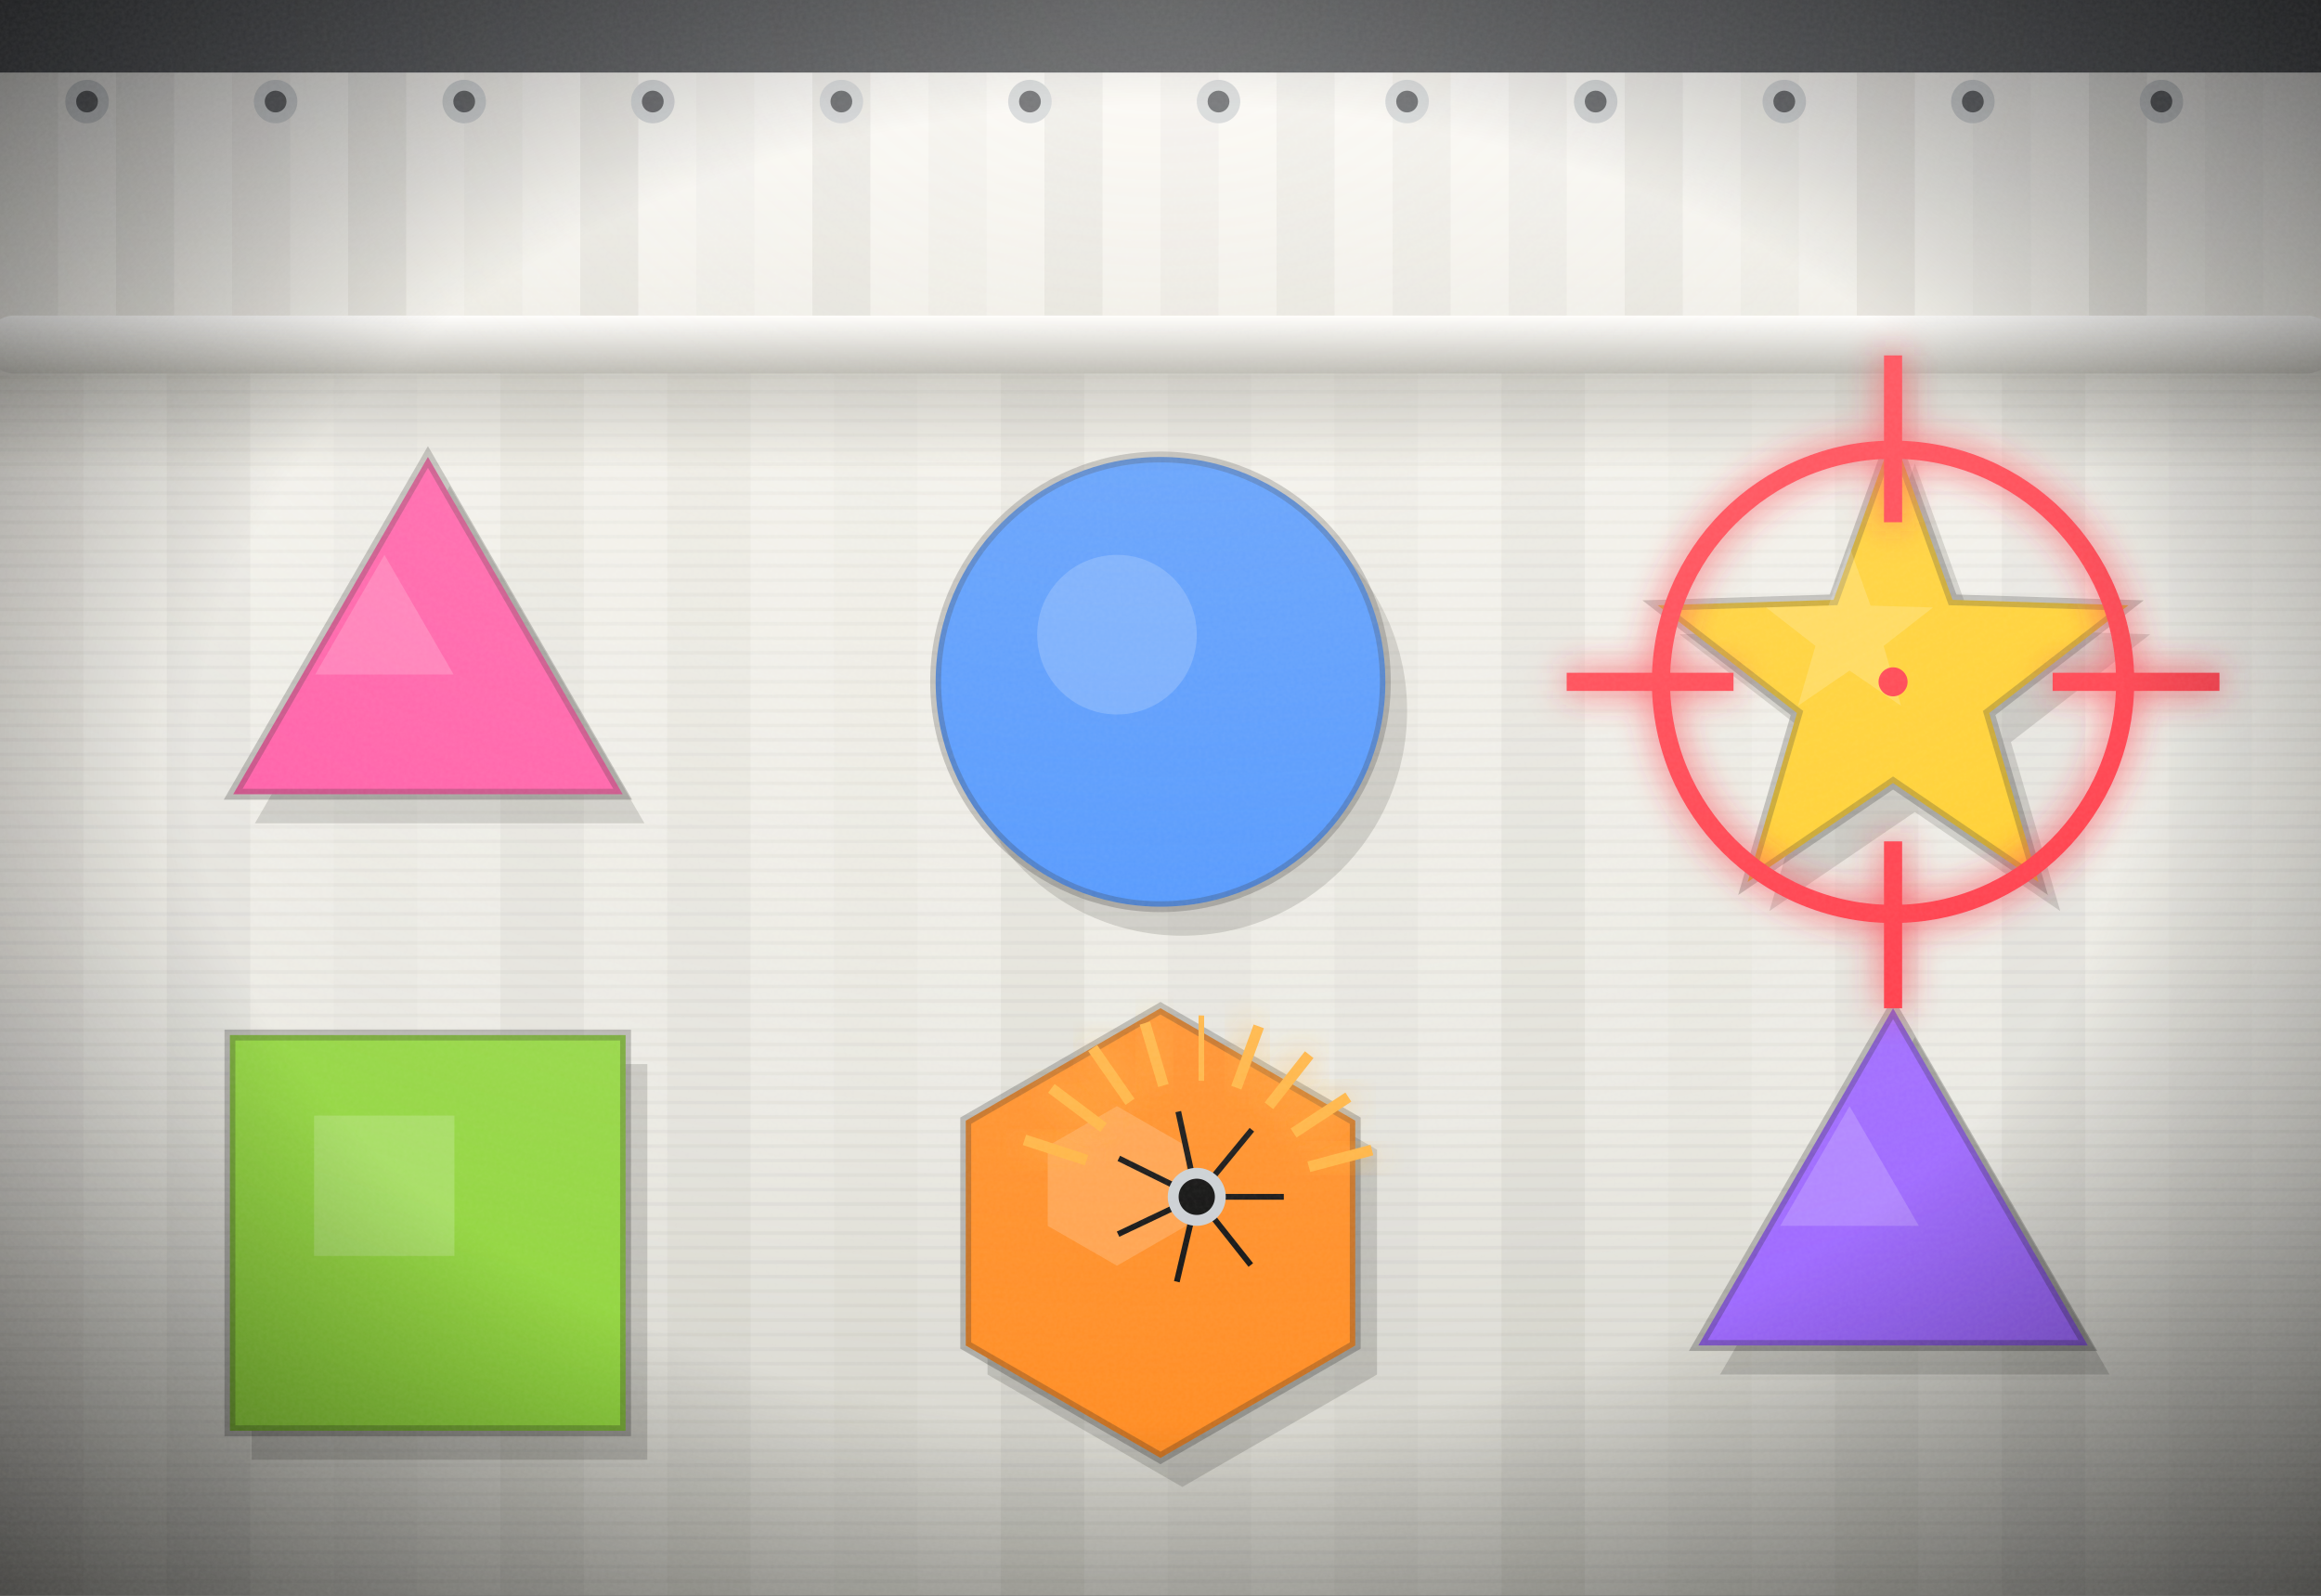
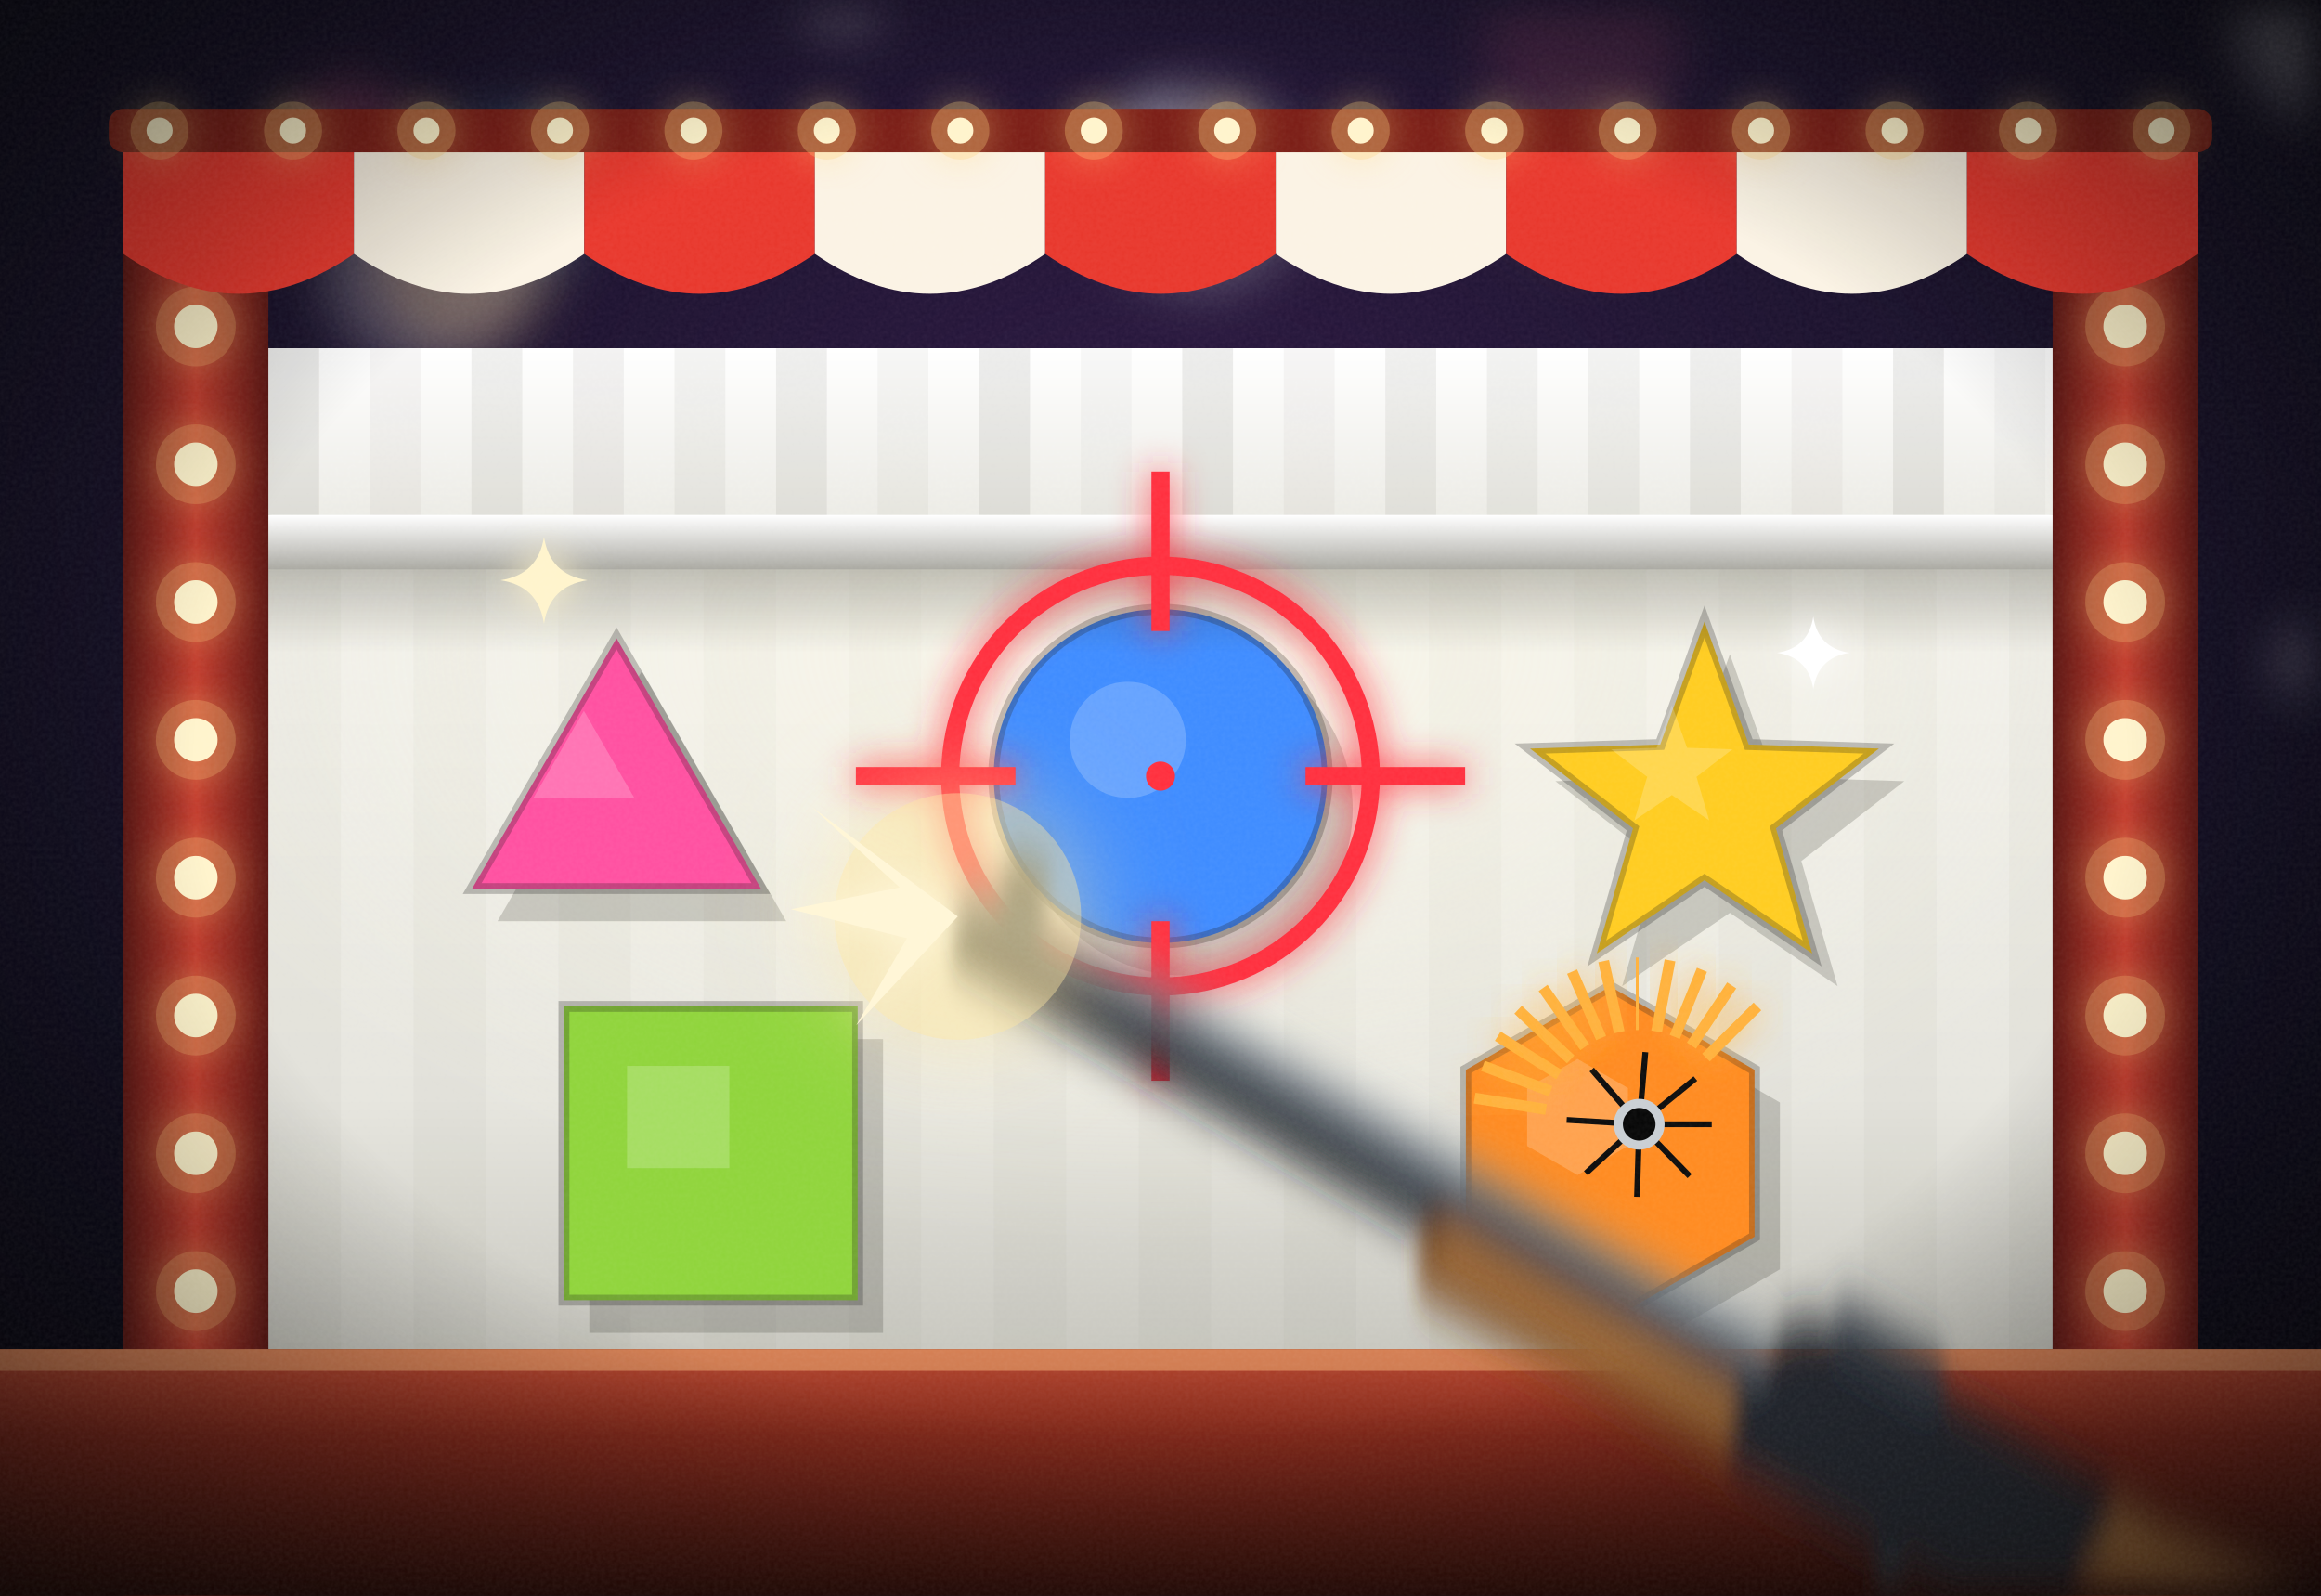
<svg xmlns="http://www.w3.org/2000/svg" viewBox="0 0 640 440" preserveAspectRatio="xMidYMid slice">
  <defs>
    <filter id="glow" x="-50%" y="-50%" width="200%" height="200%">
      <feGaussianBlur stdDeviation="5" result="b" />
      <feMerge>
        <feMergeNode in="b" />
        <feMergeNode in="SourceGraphic" />
      </feMerge>
    </filter>
    <filter id="bigglow" x="-50%" y="-50%" width="200%" height="200%">
      <feGaussianBlur stdDeviation="14" result="b" />
      <feMerge>
        <feMergeNode in="b" />
        <feMergeNode in="SourceGraphic" />
      </feMerge>
    </filter>
    <filter id="soft" x="-50%" y="-50%" width="200%" height="200%">
      <feGaussianBlur stdDeviation="10" />
    </filter>
    <filter id="dof" x="-20%" y="-20%" width="140%" height="140%">
      <feGaussianBlur stdDeviation="4" />
    </filter>
    <filter id="dof2" x="-20%" y="-20%" width="140%" height="140%">
      <feGaussianBlur stdDeviation="9" />
    </filter>
    <filter id="bokeh" x="-50%" y="-50%" width="200%" height="200%">
      <feGaussianBlur stdDeviation="7" />
    </filter>
    <filter id="shadow" x="-30%" y="-30%" width="160%" height="160%">
      <feDropShadow dx="0" dy="10" stdDeviation="10" flood-color="#000" flood-opacity=".6" />
    </filter>
    <filter id="grain" x="0" y="0" width="100%" height="100%">
      <feTurbulence type="fractalNoise" baseFrequency=".9" numOctaves="2" seed="7" />
      <feColorMatrix values="0 0 0 0 1  0 0 0 0 1  0 0 0 0 1  0 0 0 .055 0" />
    </filter>
    <linearGradient id="chrome" x1="0" y1="0" x2="0" y2="1">
      <stop offset="0" stop-color="#f6fbff" />
      <stop offset=".45" stop-color="#9fb0c4" />
      <stop offset=".55" stop-color="#5d6c80" />
      <stop offset="1" stop-color="#cfdbe8" />
    </linearGradient>
    <linearGradient id="gold" x1="0" y1="0" x2="0" y2="1">
      <stop offset="0" stop-color="#fff3b0" />
      <stop offset=".5" stop-color="#ffb81f" />
      <stop offset="1" stop-color="#b86a00" />
    </linearGradient>
    <radialGradient id="vig" cx="50%" cy="48%" r="75%">
      <stop offset=".55" stop-color="#000" stop-opacity="0" />
      <stop offset="1" stop-color="#000" stop-opacity=".72" />
    </radialGradient>
-     <linearGradient id="wtarp" x1="0" y1="0" x2="0" y2="1">
-       <stop offset="0" stop-color="#f6f5f0" />
-       <stop offset=".7" stop-color="#e9e8e2" />
-       <stop offset="1" stop-color="#cfcec6" />
-     </linearGradient>
-     <linearGradient id="wfront" x1="0" y1="0" x2="0" y2="1">
+     <radialGradient id="gnight" cx="50%" cy="30%" r="90%">
+       <stop offset="0" stop-color="#2a1640" />
+       <stop offset=".6" stop-color="#0d0a1c" />
+       <stop offset="1" stop-color="#040309" />
+     </radialGradient>
+     <linearGradient id="gtarp" x1="0" y1="0" x2="0" y2="1">
+       <stop offset="0" stop-color="#f7f6f1" />
+       <stop offset=".75" stop-color="#e6e5de" />
+       <stop offset="1" stop-color="#c8c7bf" />
+     </linearGradient>
+     <radialGradient id="gspot" cx="50%" cy="30%" r="60%">
+       <stop offset="0" stop-color="#fffbe8" stop-opacity=".55" />
+       <stop offset="1" stop-color="#fffbe8" stop-opacity="0" />
+     </radialGradient>
+     <linearGradient id="gfront" x1="0" y1="0" x2="0" y2="1">
      <stop offset="0" stop-color="#ffffff" />
-       <stop offset="1" stop-color="#ecebe5" />
-     </linearGradient>
-     <linearGradient id="rod" x1="0" y1="0" x2="0" y2="1">
+       <stop offset="1" stop-color="#e9e8e1" />
+     </linearGradient>
+     <linearGradient id="grod" x1="0" y1="0" x2="0" y2="1">
      <stop offset="0" stop-color="#ffffff" />
      <stop offset="1" stop-color="#a9a8a1" />
    </linearGradient>
-     <linearGradient id="castsh" x1="0" y1="0" x2="0" y2="1">
-       <stop offset="0" stop-color="#28281f" stop-opacity=".32" />
+     <linearGradient id="gcast" x1="0" y1="0" x2="0" y2="1">
+       <stop offset="0" stop-color="#28281f" stop-opacity=".35" />
      <stop offset="1" stop-color="#28281f" stop-opacity="0" />
    </linearGradient>
-     <radialGradient id="lampg" cx="50%" cy="0%" r="95%">
-       <stop offset="0" stop-color="#fffaf0" stop-opacity=".35" />
-       <stop offset="1" stop-color="#fffaf0" stop-opacity="0" />
-     </radialGradient>
+     <linearGradient id="gwood" x1="0" y1="0" x2="0" y2="1">
+       <stop offset="0" stop-color="#b8462e" />
+       <stop offset=".35" stop-color="#7c2416" />
+       <stop offset="1" stop-color="#2a0a05" />
+     </linearGradient>
+     <linearGradient id="gpost" x1="0" y1="0" x2="1" y2="0">
+       <stop offset="0" stop-color="#5a1410" />
+       <stop offset=".5" stop-color="#c2382a" />
+       <stop offset="1" stop-color="#5a1410" />
+     </linearGradient>
+     <linearGradient id="gbarrel" x1="0" y1="0" x2="0" y2="1">
+       <stop offset="0" stop-color="#9aa6b2" />
+       <stop offset=".5" stop-color="#2b3138" />
+       <stop offset="1" stop-color="#0d1014" />
+     </linearGradient>
+     <linearGradient id="gstock" x1="0" y1="0" x2="0" y2="1">
+       <stop offset="0" stop-color="#c98a4a" />
+       <stop offset="1" stop-color="#5a3010" />
+     </linearGradient>
  </defs>
  <rect width="640" height="440" fill="#05070f" />
-   <rect width="640" height="440" fill="url(#wtarp)" />
-   <rect x="0" y="0" width="23" height="440" fill="#77766c" opacity="0.055" />
-   <rect x="46" y="0" width="23" height="440" fill="#77766c" opacity="0.074" />
-   <rect x="92" y="0" width="23" height="440" fill="#77766c" opacity="0.030" />
-   <rect x="138" y="0" width="23" height="440" fill="#77766c" opacity="0.069" />
-   <rect x="184" y="0" width="23" height="440" fill="#77766c" opacity="0.061" />
-   <rect x="230" y="0" width="23" height="440" fill="#77766c" opacity="0.033" />
-   <rect x="276" y="0" width="23" height="440" fill="#77766c" opacity="0.079" />
-   <rect x="322" y="0" width="23" height="440" fill="#77766c" opacity="0.045" />
-   <rect x="368" y="0" width="23" height="440" fill="#77766c" opacity="0.044" />
-   <rect x="414" y="0" width="23" height="440" fill="#77766c" opacity="0.079" />
-   <rect x="460" y="0" width="23" height="440" fill="#77766c" opacity="0.034" />
-   <rect x="506" y="0" width="23" height="440" fill="#77766c" opacity="0.059" />
-   <rect x="552" y="0" width="23" height="440" fill="#77766c" opacity="0.071" />
-   <rect x="598" y="0" width="23" height="440" fill="#77766c" opacity="0.030" />
-   <line x1="0" y1="0" x2="640" y2="0" stroke="#5a5850" stroke-opacity=".05" />
-   <line x1="0" y1="4" x2="640" y2="4" stroke="#5a5850" stroke-opacity=".05" />
-   <line x1="0" y1="8" x2="640" y2="8" stroke="#5a5850" stroke-opacity=".05" />
-   <line x1="0" y1="12" x2="640" y2="12" stroke="#5a5850" stroke-opacity=".05" />
-   <line x1="0" y1="16" x2="640" y2="16" stroke="#5a5850" stroke-opacity=".05" />
-   <line x1="0" y1="20" x2="640" y2="20" stroke="#5a5850" stroke-opacity=".05" />
-   <line x1="0" y1="24" x2="640" y2="24" stroke="#5a5850" stroke-opacity=".05" />
-   <line x1="0" y1="28" x2="640" y2="28" stroke="#5a5850" stroke-opacity=".05" />
-   <line x1="0" y1="32" x2="640" y2="32" stroke="#5a5850" stroke-opacity=".05" />
-   <line x1="0" y1="36" x2="640" y2="36" stroke="#5a5850" stroke-opacity=".05" />
-   <line x1="0" y1="40" x2="640" y2="40" stroke="#5a5850" stroke-opacity=".05" />
-   <line x1="0" y1="44" x2="640" y2="44" stroke="#5a5850" stroke-opacity=".05" />
-   <line x1="0" y1="48" x2="640" y2="48" stroke="#5a5850" stroke-opacity=".05" />
-   <line x1="0" y1="52" x2="640" y2="52" stroke="#5a5850" stroke-opacity=".05" />
-   <line x1="0" y1="56" x2="640" y2="56" stroke="#5a5850" stroke-opacity=".05" />
-   <line x1="0" y1="60" x2="640" y2="60" stroke="#5a5850" stroke-opacity=".05" />
-   <line x1="0" y1="64" x2="640" y2="64" stroke="#5a5850" stroke-opacity=".05" />
-   <line x1="0" y1="68" x2="640" y2="68" stroke="#5a5850" stroke-opacity=".05" />
-   <line x1="0" y1="72" x2="640" y2="72" stroke="#5a5850" stroke-opacity=".05" />
-   <line x1="0" y1="76" x2="640" y2="76" stroke="#5a5850" stroke-opacity=".05" />
-   <line x1="0" y1="80" x2="640" y2="80" stroke="#5a5850" stroke-opacity=".05" />
-   <line x1="0" y1="84" x2="640" y2="84" stroke="#5a5850" stroke-opacity=".05" />
-   <line x1="0" y1="88" x2="640" y2="88" stroke="#5a5850" stroke-opacity=".05" />
-   <line x1="0" y1="92" x2="640" y2="92" stroke="#5a5850" stroke-opacity=".05" />
-   <line x1="0" y1="96" x2="640" y2="96" stroke="#5a5850" stroke-opacity=".05" />
-   <line x1="0" y1="100" x2="640" y2="100" stroke="#5a5850" stroke-opacity=".05" />
-   <line x1="0" y1="104" x2="640" y2="104" stroke="#5a5850" stroke-opacity=".05" />
-   <line x1="0" y1="108" x2="640" y2="108" stroke="#5a5850" stroke-opacity=".05" />
-   <line x1="0" y1="112" x2="640" y2="112" stroke="#5a5850" stroke-opacity=".05" />
-   <line x1="0" y1="116" x2="640" y2="116" stroke="#5a5850" stroke-opacity=".05" />
-   <line x1="0" y1="120" x2="640" y2="120" stroke="#5a5850" stroke-opacity=".05" />
-   <line x1="0" y1="124" x2="640" y2="124" stroke="#5a5850" stroke-opacity=".05" />
-   <line x1="0" y1="128" x2="640" y2="128" stroke="#5a5850" stroke-opacity=".05" />
-   <line x1="0" y1="132" x2="640" y2="132" stroke="#5a5850" stroke-opacity=".05" />
-   <line x1="0" y1="136" x2="640" y2="136" stroke="#5a5850" stroke-opacity=".05" />
-   <line x1="0" y1="140" x2="640" y2="140" stroke="#5a5850" stroke-opacity=".05" />
-   <line x1="0" y1="144" x2="640" y2="144" stroke="#5a5850" stroke-opacity=".05" />
-   <line x1="0" y1="148" x2="640" y2="148" stroke="#5a5850" stroke-opacity=".05" />
-   <line x1="0" y1="152" x2="640" y2="152" stroke="#5a5850" stroke-opacity=".05" />
-   <line x1="0" y1="156" x2="640" y2="156" stroke="#5a5850" stroke-opacity=".05" />
-   <line x1="0" y1="160" x2="640" y2="160" stroke="#5a5850" stroke-opacity=".05" />
-   <line x1="0" y1="164" x2="640" y2="164" stroke="#5a5850" stroke-opacity=".05" />
-   <line x1="0" y1="168" x2="640" y2="168" stroke="#5a5850" stroke-opacity=".05" />
-   <line x1="0" y1="172" x2="640" y2="172" stroke="#5a5850" stroke-opacity=".05" />
-   <line x1="0" y1="176" x2="640" y2="176" stroke="#5a5850" stroke-opacity=".05" />
-   <line x1="0" y1="180" x2="640" y2="180" stroke="#5a5850" stroke-opacity=".05" />
-   <line x1="0" y1="184" x2="640" y2="184" stroke="#5a5850" stroke-opacity=".05" />
-   <line x1="0" y1="188" x2="640" y2="188" stroke="#5a5850" stroke-opacity=".05" />
-   <line x1="0" y1="192" x2="640" y2="192" stroke="#5a5850" stroke-opacity=".05" />
-   <line x1="0" y1="196" x2="640" y2="196" stroke="#5a5850" stroke-opacity=".05" />
-   <line x1="0" y1="200" x2="640" y2="200" stroke="#5a5850" stroke-opacity=".05" />
-   <line x1="0" y1="204" x2="640" y2="204" stroke="#5a5850" stroke-opacity=".05" />
-   <line x1="0" y1="208" x2="640" y2="208" stroke="#5a5850" stroke-opacity=".05" />
-   <line x1="0" y1="212" x2="640" y2="212" stroke="#5a5850" stroke-opacity=".05" />
-   <line x1="0" y1="216" x2="640" y2="216" stroke="#5a5850" stroke-opacity=".05" />
-   <line x1="0" y1="220" x2="640" y2="220" stroke="#5a5850" stroke-opacity=".05" />
-   <line x1="0" y1="224" x2="640" y2="224" stroke="#5a5850" stroke-opacity=".05" />
-   <line x1="0" y1="228" x2="640" y2="228" stroke="#5a5850" stroke-opacity=".05" />
-   <line x1="0" y1="232" x2="640" y2="232" stroke="#5a5850" stroke-opacity=".05" />
-   <line x1="0" y1="236" x2="640" y2="236" stroke="#5a5850" stroke-opacity=".05" />
-   <line x1="0" y1="240" x2="640" y2="240" stroke="#5a5850" stroke-opacity=".05" />
-   <line x1="0" y1="244" x2="640" y2="244" stroke="#5a5850" stroke-opacity=".05" />
-   <line x1="0" y1="248" x2="640" y2="248" stroke="#5a5850" stroke-opacity=".05" />
-   <line x1="0" y1="252" x2="640" y2="252" stroke="#5a5850" stroke-opacity=".05" />
-   <line x1="0" y1="256" x2="640" y2="256" stroke="#5a5850" stroke-opacity=".05" />
-   <line x1="0" y1="260" x2="640" y2="260" stroke="#5a5850" stroke-opacity=".05" />
-   <line x1="0" y1="264" x2="640" y2="264" stroke="#5a5850" stroke-opacity=".05" />
-   <line x1="0" y1="268" x2="640" y2="268" stroke="#5a5850" stroke-opacity=".05" />
-   <line x1="0" y1="272" x2="640" y2="272" stroke="#5a5850" stroke-opacity=".05" />
-   <line x1="0" y1="276" x2="640" y2="276" stroke="#5a5850" stroke-opacity=".05" />
-   <line x1="0" y1="280" x2="640" y2="280" stroke="#5a5850" stroke-opacity=".05" />
-   <line x1="0" y1="284" x2="640" y2="284" stroke="#5a5850" stroke-opacity=".05" />
-   <line x1="0" y1="288" x2="640" y2="288" stroke="#5a5850" stroke-opacity=".05" />
-   <line x1="0" y1="292" x2="640" y2="292" stroke="#5a5850" stroke-opacity=".05" />
-   <line x1="0" y1="296" x2="640" y2="296" stroke="#5a5850" stroke-opacity=".05" />
-   <line x1="0" y1="300" x2="640" y2="300" stroke="#5a5850" stroke-opacity=".05" />
-   <line x1="0" y1="304" x2="640" y2="304" stroke="#5a5850" stroke-opacity=".05" />
-   <line x1="0" y1="308" x2="640" y2="308" stroke="#5a5850" stroke-opacity=".05" />
-   <line x1="0" y1="312" x2="640" y2="312" stroke="#5a5850" stroke-opacity=".05" />
-   <line x1="0" y1="316" x2="640" y2="316" stroke="#5a5850" stroke-opacity=".05" />
-   <line x1="0" y1="320" x2="640" y2="320" stroke="#5a5850" stroke-opacity=".05" />
-   <line x1="0" y1="324" x2="640" y2="324" stroke="#5a5850" stroke-opacity=".05" />
-   <line x1="0" y1="328" x2="640" y2="328" stroke="#5a5850" stroke-opacity=".05" />
-   <line x1="0" y1="332" x2="640" y2="332" stroke="#5a5850" stroke-opacity=".05" />
-   <line x1="0" y1="336" x2="640" y2="336" stroke="#5a5850" stroke-opacity=".05" />
-   <line x1="0" y1="340" x2="640" y2="340" stroke="#5a5850" stroke-opacity=".05" />
-   <line x1="0" y1="344" x2="640" y2="344" stroke="#5a5850" stroke-opacity=".05" />
-   <line x1="0" y1="348" x2="640" y2="348" stroke="#5a5850" stroke-opacity=".05" />
-   <line x1="0" y1="352" x2="640" y2="352" stroke="#5a5850" stroke-opacity=".05" />
-   <line x1="0" y1="356" x2="640" y2="356" stroke="#5a5850" stroke-opacity=".05" />
-   <line x1="0" y1="360" x2="640" y2="360" stroke="#5a5850" stroke-opacity=".05" />
-   <line x1="0" y1="364" x2="640" y2="364" stroke="#5a5850" stroke-opacity=".05" />
-   <line x1="0" y1="368" x2="640" y2="368" stroke="#5a5850" stroke-opacity=".05" />
-   <line x1="0" y1="372" x2="640" y2="372" stroke="#5a5850" stroke-opacity=".05" />
-   <line x1="0" y1="376" x2="640" y2="376" stroke="#5a5850" stroke-opacity=".05" />
-   <line x1="0" y1="380" x2="640" y2="380" stroke="#5a5850" stroke-opacity=".05" />
-   <line x1="0" y1="384" x2="640" y2="384" stroke="#5a5850" stroke-opacity=".05" />
-   <line x1="0" y1="388" x2="640" y2="388" stroke="#5a5850" stroke-opacity=".05" />
-   <line x1="0" y1="392" x2="640" y2="392" stroke="#5a5850" stroke-opacity=".05" />
-   <line x1="0" y1="396" x2="640" y2="396" stroke="#5a5850" stroke-opacity=".05" />
-   <line x1="0" y1="400" x2="640" y2="400" stroke="#5a5850" stroke-opacity=".05" />
-   <line x1="0" y1="404" x2="640" y2="404" stroke="#5a5850" stroke-opacity=".05" />
-   <line x1="0" y1="408" x2="640" y2="408" stroke="#5a5850" stroke-opacity=".05" />
-   <line x1="0" y1="412" x2="640" y2="412" stroke="#5a5850" stroke-opacity=".05" />
-   <line x1="0" y1="416" x2="640" y2="416" stroke="#5a5850" stroke-opacity=".05" />
-   <line x1="0" y1="420" x2="640" y2="420" stroke="#5a5850" stroke-opacity=".05" />
-   <line x1="0" y1="424" x2="640" y2="424" stroke="#5a5850" stroke-opacity=".05" />
-   <line x1="0" y1="428" x2="640" y2="428" stroke="#5a5850" stroke-opacity=".05" />
-   <line x1="0" y1="432" x2="640" y2="432" stroke="#5a5850" stroke-opacity=".05" />
-   <line x1="0" y1="436" x2="640" y2="436" stroke="#5a5850" stroke-opacity=".05" />
-   <g fill="#28281f" opacity=".18">
-     <polygon points="124.0,134.0 177.7,227.0 70.3,227.0" />
+   <rect width="640" height="440" fill="url(#gnight)" />
+   <circle cx="645.3" cy="5.1" r="28.9" fill="#ffffff" opacity="0.29" filter="url(#bokeh)" />
+   <circle cx="232.3" cy="-4.3" r="13.6" fill="#ffffff" opacity="0.29" filter="url(#bokeh)" />
+   <circle cx="636.4" cy="182.2" r="10.0" fill="#ffffff" opacity="0.21" filter="url(#bokeh)" />
+   <circle cx="141.3" cy="53.1" r="22.5" fill="#7fe3ee" opacity="0.22" filter="url(#bokeh)" />
+   <circle cx="319.4" cy="36.5" r="10.9" fill="#ffffff" opacity="0.31" filter="url(#bokeh)" />
+   <circle cx="371.6" cy="288.7" r="32.9" fill="#ff6a8a" opacity="0.15" filter="url(#bokeh)" />
+   <circle cx="333.9" cy="223.8" r="14.7" fill="#ffcf7a" opacity="0.18" filter="url(#bokeh)" />
+   <circle cx="515.4" cy="174.7" r="24.6" fill="#ffffff" opacity="0.24" filter="url(#bokeh)" />
+   <circle cx="117.3" cy="74.0" r="28.7" fill="#ffffff" opacity="0.21" filter="url(#bokeh)" />
+   <circle cx="96.7" cy="36.7" r="14.7" fill="#ff6a8a" opacity="0.25" filter="url(#bokeh)" />
+   <circle cx="128.3" cy="72.0" r="24.8" fill="#ffcf7a" opacity="0.23" filter="url(#bokeh)" />
+   <circle cx="486.1" cy="339.0" r="13.9" fill="#ff6a8a" opacity="0.28" filter="url(#bokeh)" />
+   <circle cx="288.1" cy="417.9" r="31.1" fill="#ff6a8a" opacity="0.23" filter="url(#bokeh)" />
+   <circle cx="541.4" cy="289.6" r="34.0" fill="#ffffff" opacity="0.23" filter="url(#bokeh)" />
+   <circle cx="436.4" cy="15.0" r="27.3" fill="#ff6a8a" opacity="0.13" filter="url(#bokeh)" />
+   <circle cx="403.0" cy="-18.1" r="16.8" fill="#ffffff" opacity="0.13" filter="url(#bokeh)" />
+   <circle cx="331.4" cy="51.7" r="29.2" fill="#ffffff" opacity="0.22" filter="url(#bokeh)" />
+   <circle cx="436.4" cy="49.4" r="21.9" fill="#ffcf7a" opacity="0.16" filter="url(#bokeh)" />
+   <rect x="74" y="96" width="492" height="276" fill="url(#gtarp)" />
+   <rect x="74" y="96" width="20" height="276" fill="#77766c" opacity=".05" />
+   <rect x="114" y="96" width="20" height="276" fill="#77766c" opacity=".05" />
+   <rect x="154" y="96" width="20" height="276" fill="#77766c" opacity=".05" />
+   <rect x="194" y="96" width="20" height="276" fill="#77766c" opacity=".05" />
+   <rect x="234" y="96" width="20" height="276" fill="#77766c" opacity=".05" />
+   <rect x="274" y="96" width="20" height="276" fill="#77766c" opacity=".05" />
+   <rect x="314" y="96" width="20" height="276" fill="#77766c" opacity=".05" />
+   <rect x="354" y="96" width="20" height="276" fill="#77766c" opacity=".05" />
+   <rect x="394" y="96" width="20" height="276" fill="#77766c" opacity=".05" />
+   <rect x="434" y="96" width="20" height="276" fill="#77766c" opacity=".05" />
+   <rect x="474" y="96" width="20" height="276" fill="#77766c" opacity=".05" />
+   <rect x="514" y="96" width="20" height="276" fill="#77766c" opacity=".05" />
+   <rect x="554" y="96" width="20" height="276" fill="#77766c" opacity=".05" />
+   <rect x="74" y="96" width="492" height="276" fill="url(#gspot)" />
+   <g fill="#28281f" opacity=".2">
+     <polygon points="177.0,185.0 216.8,254.0 137.2,254.0" />
  </g>
  <g fill="#ff4fa0" stroke="#141414" stroke-opacity=".25" stroke-width="3">
-     <polygon points="118.0,126.0 171.7,219.0 64.3,219.0" />
-   </g>
-   <g fill="#ffffff" opacity=".18">
-     <polygon points="106.0,153.0 125.1,186.0 86.9,186.0" />
-   </g>
-   <g fill="#28281f" opacity=".18">
-     <circle cx="326.0" cy="196.0" r="62.0" />
+     <polygon points="170.0,176.0 209.8,245.0 130.2,245.0" />
+   </g>
+   <g fill="#ffffff" opacity=".2">
+     <polygon points="161.0,196.0 174.9,220.0 147.1,220.0" />
+   </g>
+   <g fill="#28281f" opacity=".2">
+     <circle cx="327.0" cy="223.0" r="46.0" />
  </g>
  <g fill="#3d8bff" stroke="#141414" stroke-opacity=".25" stroke-width="3">
-     <circle cx="320.0" cy="188.0" r="62.0" />
-   </g>
-   <g fill="#ffffff" opacity=".18">
-     <circle cx="308.0" cy="175.0" r="22.0" />
-   </g>
-   <g fill="#28281f" opacity=".18">
-     <polygon points="528.0,127.8 544.4,173.4 592.9,174.9 554.5,204.6 568.1,251.2 528.0,223.9 487.9,251.2 501.5,204.6 463.1,174.9 511.6,173.4" />
+     <circle cx="320.0" cy="214.0" r="46.0" />
+   </g>
+   <g fill="#ffffff" opacity=".2">
+     <circle cx="311.0" cy="204.0" r="16.0" />
+   </g>
+   <g fill="#28281f" opacity=".2">
+     <polygon points="477.0,180.4 489.2,214.3 525.1,215.4 496.7,237.4 506.7,271.9 477.0,251.7 447.3,271.9 457.3,237.4 428.9,215.4 464.8,214.3" />
  </g>
  <g fill="#ffcc1f" stroke="#141414" stroke-opacity=".25" stroke-width="3">
-     <polygon points="522.0,119.8 538.4,165.4 586.9,166.9 548.5,196.6 562.1,243.2 522.0,215.9 481.9,243.2 495.5,196.6 457.1,166.9 505.6,165.4" />
-   </g>
-   <g fill="#ffffff" opacity=".18">
-     <polygon points="510.0,150.8 515.8,167.0 533.0,167.5 519.4,178.1 524.2,194.6 510.0,184.9 495.8,194.6 500.6,178.1 487.0,167.5 504.2,167.0" />
-   </g>
-   <g fill="#28281f" opacity=".18">
-     <rect x="69.4" y="293.4" width="109.1" height="109.1" />
+     <polygon points="470.0,171.4 482.2,205.3 518.1,206.4 489.7,228.4 499.7,262.9 470.0,242.7 440.3,262.9 450.3,228.4 421.9,206.4 457.8,205.3" />
+   </g>
+   <g fill="#ffffff" opacity=".2">
+     <polygon points="461.0,194.4 465.2,206.2 477.7,206.6 467.8,214.2 471.3,226.2 461.0,219.2 450.7,226.2 454.2,214.2 444.3,206.6 456.8,206.2" />
+   </g>
+   <g fill="#28281f" opacity=".2">
+     <rect x="162.5" y="286.5" width="81.0" height="81.0" />
  </g>
  <g fill="#8fd43a" stroke="#141414" stroke-opacity=".25" stroke-width="3">
-     <rect x="63.4" y="285.4" width="109.1" height="109.1" />
-   </g>
-   <g fill="#ffffff" opacity=".18">
-     <rect x="86.6" y="307.6" width="38.7" height="38.7" />
-   </g>
-   <g fill="#28281f" opacity=".18">
-     <polygon points="326.0,286.0 379.7,317.0 379.7,379.0 326.0,410.0 272.3,379.0 272.3,317.0" />
+     <rect x="155.5" y="277.5" width="81.0" height="81.0" />
+   </g>
+   <g fill="#ffffff" opacity=".2">
+     <rect x="172.9" y="293.9" width="28.2" height="28.2" />
+   </g>
+   <g fill="#28281f" opacity=".2">
+     <polygon points="451.0,281.0 490.8,304.0 490.8,350.0 451.0,373.0 411.2,350.0 411.2,304.0" />
  </g>
  <g fill="#ff8a1f" stroke="#141414" stroke-opacity=".25" stroke-width="3">
-     <polygon points="320.0,278.0 373.7,309.0 373.7,371.0 320.0,402.0 266.3,371.0 266.3,309.0" />
-   </g>
-   <g fill="#ffffff" opacity=".18">
-     <polygon points="308.0,305.0 327.1,316.0 327.1,338.0 308.0,349.0 288.9,338.0 288.9,316.0" />
-   </g>
-   <g fill="#28281f" opacity=".18">
-     <polygon points="528.0,286.0 581.7,379.0 474.3,379.0" />
-   </g>
-   <g fill="#9a63ff" stroke="#141414" stroke-opacity=".25" stroke-width="3">
-     <polygon points="522.0,278.0 575.7,371.0 468.3,371.0" />
-   </g>
-   <g fill="#ffffff" opacity=".18">
-     <polygon points="510.0,305.0 529.1,338.0 490.9,338.0" />
-   </g>
-   <line x1="330" y1="330" x2="354.0" y2="330.0" stroke="#0a0a0a" stroke-width="1.6" />
-   <line x1="330" y1="330" x2="344.9" y2="348.8" stroke="#0a0a0a" stroke-width="1.6" />
-   <line x1="330" y1="330" x2="324.5" y2="353.4" stroke="#0a0a0a" stroke-width="1.6" />
-   <line x1="330" y1="330" x2="308.3" y2="340.3" stroke="#0a0a0a" stroke-width="1.6" />
-   <line x1="330" y1="330" x2="308.5" y2="319.4" stroke="#0a0a0a" stroke-width="1.6" />
-   <line x1="330" y1="330" x2="324.9" y2="306.5" stroke="#0a0a0a" stroke-width="1.6" />
-   <line x1="330" y1="330" x2="345.2" y2="311.5" stroke="#0a0a0a" stroke-width="1.6" />
-   <circle cx="330" cy="330" r="8" fill="#c9ced3" />
-   <circle cx="330" cy="330" r="5" fill="#050505" />
-   <line x1="298.0" y1="330.0" x2="280.0" y2="330.0" stroke="#ffb13a" stroke-width="3" filter="url(#glow)" />
-   <line x1="299.6" y1="319.9" x2="282.5" y2="314.3" stroke="#ffb13a" stroke-width="3" filter="url(#glow)" />
-   <line x1="304.3" y1="310.9" x2="289.9" y2="300.1" stroke="#ffb13a" stroke-width="3" filter="url(#glow)" />
-   <line x1="311.6" y1="303.8" x2="301.3" y2="289.0" stroke="#ffb13a" stroke-width="3" filter="url(#glow)" />
-   <line x1="320.8" y1="299.3" x2="315.7" y2="282.1" stroke="#ffb13a" stroke-width="3" filter="url(#glow)" />
-   <line x1="330.9" y1="298.0" x2="331.5" y2="280.0" stroke="#ffb13a" stroke-width="3" filter="url(#glow)" />
-   <line x1="340.9" y1="299.9" x2="347.1" y2="283.0" stroke="#ffb13a" stroke-width="3" filter="url(#glow)" />
-   <line x1="349.9" y1="304.9" x2="361.0" y2="290.8" stroke="#ffb13a" stroke-width="3" filter="url(#glow)" />
-   <line x1="356.7" y1="312.4" x2="371.8" y2="302.5" stroke="#ffb13a" stroke-width="3" filter="url(#glow)" />
-   <line x1="360.9" y1="321.7" x2="378.3" y2="317.1" stroke="#ffb13a" stroke-width="3" filter="url(#glow)" />
-   <rect x="0" y="96" width="640" height="34" fill="url(#castsh)" />
-   <rect x="0" y="0" width="640" height="96" fill="url(#wfront)" />
-   <rect x="0" y="0" width="16" height="96" fill="#6f6d64" opacity="0.080" />
-   <rect x="32" y="0" width="16" height="96" fill="#6f6d64" opacity="0.090" />
-   <rect x="64" y="0" width="16" height="96" fill="#6f6d64" opacity="0.060" />
-   <rect x="96" y="0" width="16" height="96" fill="#6f6d64" opacity="0.108" />
-   <rect x="128" y="0" width="16" height="96" fill="#6f6d64" opacity="0.045" />
-   <rect x="160" y="0" width="16" height="96" fill="#6f6d64" opacity="0.119" />
-   <rect x="192" y="0" width="16" height="96" fill="#6f6d64" opacity="0.040" />
-   <rect x="224" y="0" width="16" height="96" fill="#6f6d64" opacity="0.119" />
-   <rect x="256" y="0" width="16" height="96" fill="#6f6d64" opacity="0.045" />
-   <rect x="288" y="0" width="16" height="96" fill="#6f6d64" opacity="0.108" />
-   <rect x="320" y="0" width="16" height="96" fill="#6f6d64" opacity="0.060" />
-   <rect x="352" y="0" width="16" height="96" fill="#6f6d64" opacity="0.090" />
-   <rect x="384" y="0" width="16" height="96" fill="#6f6d64" opacity="0.080" />
-   <rect x="416" y="0" width="16" height="96" fill="#6f6d64" opacity="0.070" />
-   <rect x="448" y="0" width="16" height="96" fill="#6f6d64" opacity="0.100" />
-   <rect x="480" y="0" width="16" height="96" fill="#6f6d64" opacity="0.052" />
-   <rect x="512" y="0" width="16" height="96" fill="#6f6d64" opacity="0.115" />
-   <rect x="544" y="0" width="16" height="96" fill="#6f6d64" opacity="0.041" />
-   <rect x="576" y="0" width="16" height="96" fill="#6f6d64" opacity="0.120" />
-   <rect x="608" y="0" width="16" height="96" fill="#6f6d64" opacity="0.041" />
-   <rect x="-4" y="87" width="648" height="16" rx="8" fill="url(#rod)" />
-   <rect x="0" y="0" width="640" height="20" fill="#2b2f36" />
-   <circle cx="24" cy="28" r="6" fill="#c9ced3" />
-   <circle cx="24" cy="28" r="3" fill="#3a3e45" />
-   <circle cx="76" cy="28" r="6" fill="#c9ced3" />
-   <circle cx="76" cy="28" r="3" fill="#3a3e45" />
-   <circle cx="128" cy="28" r="6" fill="#c9ced3" />
-   <circle cx="128" cy="28" r="3" fill="#3a3e45" />
-   <circle cx="180" cy="28" r="6" fill="#c9ced3" />
-   <circle cx="180" cy="28" r="3" fill="#3a3e45" />
-   <circle cx="232" cy="28" r="6" fill="#c9ced3" />
-   <circle cx="232" cy="28" r="3" fill="#3a3e45" />
-   <circle cx="284" cy="28" r="6" fill="#c9ced3" />
-   <circle cx="284" cy="28" r="3" fill="#3a3e45" />
-   <circle cx="336" cy="28" r="6" fill="#c9ced3" />
-   <circle cx="336" cy="28" r="3" fill="#3a3e45" />
-   <circle cx="388" cy="28" r="6" fill="#c9ced3" />
-   <circle cx="388" cy="28" r="3" fill="#3a3e45" />
-   <circle cx="440" cy="28" r="6" fill="#c9ced3" />
-   <circle cx="440" cy="28" r="3" fill="#3a3e45" />
-   <circle cx="492" cy="28" r="6" fill="#c9ced3" />
-   <circle cx="492" cy="28" r="3" fill="#3a3e45" />
-   <circle cx="544" cy="28" r="6" fill="#c9ced3" />
-   <circle cx="544" cy="28" r="3" fill="#3a3e45" />
-   <circle cx="596" cy="28" r="6" fill="#c9ced3" />
-   <circle cx="596" cy="28" r="3" fill="#3a3e45" />
+     <polygon points="444.0,272.0 483.8,295.0 483.8,341.0 444.0,364.0 404.2,341.0 404.2,295.0" />
+   </g>
+   <g fill="#ffffff" opacity=".2">
+     <polygon points="435.0,292.0 448.9,300.0 448.9,316.0 435.0,324.0 421.1,316.0 421.1,300.0" />
+   </g>
+   <line x1="452" y1="310" x2="472.0" y2="310.0" stroke="#0a0a0a" stroke-width="1.6" />
+   <line x1="452" y1="310" x2="465.9" y2="324.3" stroke="#0a0a0a" stroke-width="1.6" />
+   <line x1="452" y1="310" x2="451.4" y2="330.0" stroke="#0a0a0a" stroke-width="1.6" />
+   <line x1="452" y1="310" x2="437.3" y2="323.5" stroke="#0a0a0a" stroke-width="1.6" />
+   <line x1="452" y1="310" x2="432.0" y2="308.8" stroke="#0a0a0a" stroke-width="1.6" />
+   <line x1="452" y1="310" x2="438.9" y2="294.9" stroke="#0a0a0a" stroke-width="1.6" />
+   <line x1="452" y1="310" x2="453.7" y2="290.1" stroke="#0a0a0a" stroke-width="1.6" />
+   <line x1="452" y1="310" x2="467.5" y2="297.4" stroke="#0a0a0a" stroke-width="1.6" />
+   <circle cx="452" cy="310" r="7" fill="#c9ced3" />
+   <circle cx="452" cy="310" r="4.5" fill="#050505" />
+   <line x1="426.3" y1="305.9" x2="406.6" y2="302.8" stroke="#ffb13a" stroke-width="3" filter="url(#glow)" />
+   <line x1="427.6" y1="300.9" x2="408.9" y2="293.9" stroke="#ffb13a" stroke-width="3" filter="url(#glow)" />
+   <line x1="429.9" y1="296.3" x2="413.0" y2="285.7" stroke="#ffb13a" stroke-width="3" filter="url(#glow)" />
+   <line x1="433.1" y1="292.1" x2="418.6" y2="278.4" stroke="#ffb13a" stroke-width="3" filter="url(#glow)" />
+   <line x1="437.0" y1="288.7" x2="425.5" y2="272.4" stroke="#ffb13a" stroke-width="3" filter="url(#glow)" />
+   <line x1="441.5" y1="286.2" x2="433.5" y2="267.9" stroke="#ffb13a" stroke-width="3" filter="url(#glow)" />
+   <line x1="446.5" y1="284.6" x2="442.2" y2="265.0" stroke="#ffb13a" stroke-width="3" filter="url(#glow)" />
+   <line x1="451.6" y1="284.0" x2="451.4" y2="264.0" stroke="#ffb13a" stroke-width="3" filter="url(#glow)" />
+   <line x1="456.8" y1="284.4" x2="460.5" y2="264.8" stroke="#ffb13a" stroke-width="3" filter="url(#glow)" />
+   <line x1="461.8" y1="285.9" x2="469.3" y2="267.4" stroke="#ffb13a" stroke-width="3" filter="url(#glow)" />
+   <line x1="466.4" y1="288.3" x2="477.5" y2="271.7" stroke="#ffb13a" stroke-width="3" filter="url(#glow)" />
+   <line x1="470.4" y1="291.6" x2="484.6" y2="277.5" stroke="#ffb13a" stroke-width="3" filter="url(#glow)" />
+   <rect x="74" y="150" width="492" height="30" fill="url(#gcast)" />
+   <rect x="74" y="96" width="492" height="54" fill="url(#gfront)" />
+   <rect x="74" y="96" width="14" height="54" fill="#6f6d64" opacity="0.126" />
+   <rect x="102" y="96" width="14" height="54" fill="#6f6d64" opacity="0.062" />
+   <rect x="130" y="96" width="14" height="54" fill="#6f6d64" opacity="0.107" />
+   <rect x="158" y="96" width="14" height="54" fill="#6f6d64" opacity="0.086" />
+   <rect x="186" y="96" width="14" height="54" fill="#6f6d64" opacity="0.080" />
+   <rect x="214" y="96" width="14" height="54" fill="#6f6d64" opacity="0.112" />
+   <rect x="242" y="96" width="14" height="54" fill="#6f6d64" opacity="0.058" />
+   <rect x="270" y="96" width="14" height="54" fill="#6f6d64" opacity="0.128" />
+   <rect x="298" y="96" width="14" height="54" fill="#6f6d64" opacity="0.050" />
+   <rect x="326" y="96" width="14" height="54" fill="#6f6d64" opacity="0.127" />
+   <rect x="354" y="96" width="14" height="54" fill="#6f6d64" opacity="0.060" />
+   <rect x="382" y="96" width="14" height="54" fill="#6f6d64" opacity="0.109" />
+   <rect x="410" y="96" width="14" height="54" fill="#6f6d64" opacity="0.084" />
+   <rect x="438" y="96" width="14" height="54" fill="#6f6d64" opacity="0.083" />
+   <rect x="466" y="96" width="14" height="54" fill="#6f6d64" opacity="0.110" />
+   <rect x="494" y="96" width="14" height="54" fill="#6f6d64" opacity="0.060" />
+   <rect x="522" y="96" width="14" height="54" fill="#6f6d64" opacity="0.127" />
+   <rect x="550" y="96" width="14" height="54" fill="#6f6d64" opacity="0.050" />
+   <rect x="68" y="142" width="504" height="15" rx="7" fill="url(#grod)" />
  <g stroke="#ff2d3c" stroke-width="5" fill="none" filter="url(#glow)">
-     <circle cx="522" cy="188" r="64" />
-     <line x1="522" y1="98" x2="522" y2="144" />
-     <line x1="522" y1="232" x2="522" y2="278" />
-     <line x1="432" y1="188" x2="478" y2="188" />
-     <line x1="566" y1="188" x2="612" y2="188" />
-   </g>
-   <circle cx="522" cy="188" r="4" fill="#ff2d3c" />
-   <rect width="640" height="440" fill="url(#lampg)" />
+     <circle cx="320" cy="214" r="58" />
+     <line x1="320" y1="130" x2="320" y2="174" />
+     <line x1="320" y1="254" x2="320" y2="298" />
+     <line x1="236" y1="214" x2="280" y2="214" />
+     <line x1="360" y1="214" x2="404" y2="214" />
+   </g>
+   <circle cx="320" cy="214" r="4" fill="#ff2d3c" />
+   <rect x="34" y="66" width="40" height="374" fill="url(#gpost)" />
+   <circle cx="54" cy="90" r="11" fill="#ffd27a" opacity=".35" filter="url(#glow)" />
+   <circle cx="54" cy="90" r="6" fill="#fff4cc" />
+   <circle cx="54" cy="128" r="11" fill="#ffd27a" opacity=".35" filter="url(#glow)" />
+   <circle cx="54" cy="128" r="6" fill="#fff4cc" />
+   <circle cx="54" cy="166" r="11" fill="#ffd27a" opacity=".35" filter="url(#glow)" />
+   <circle cx="54" cy="166" r="6" fill="#fff4cc" />
+   <circle cx="54" cy="204" r="11" fill="#ffd27a" opacity=".35" filter="url(#glow)" />
+   <circle cx="54" cy="204" r="6" fill="#fff4cc" />
+   <circle cx="54" cy="242" r="11" fill="#ffd27a" opacity=".35" filter="url(#glow)" />
+   <circle cx="54" cy="242" r="6" fill="#fff4cc" />
+   <circle cx="54" cy="280" r="11" fill="#ffd27a" opacity=".35" filter="url(#glow)" />
+   <circle cx="54" cy="280" r="6" fill="#fff4cc" />
+   <circle cx="54" cy="318" r="11" fill="#ffd27a" opacity=".35" filter="url(#glow)" />
+   <circle cx="54" cy="318" r="6" fill="#fff4cc" />
+   <circle cx="54" cy="356" r="11" fill="#ffd27a" opacity=".35" filter="url(#glow)" />
+   <circle cx="54" cy="356" r="6" fill="#fff4cc" />
+   <circle cx="54" cy="394" r="11" fill="#ffd27a" opacity=".35" filter="url(#glow)" />
+   <circle cx="54" cy="394" r="6" fill="#fff4cc" />
+   <rect x="566" y="66" width="40" height="374" fill="url(#gpost)" />
+   <circle cx="586" cy="90" r="11" fill="#ffd27a" opacity=".35" filter="url(#glow)" />
+   <circle cx="586" cy="90" r="6" fill="#fff4cc" />
+   <circle cx="586" cy="128" r="11" fill="#ffd27a" opacity=".35" filter="url(#glow)" />
+   <circle cx="586" cy="128" r="6" fill="#fff4cc" />
+   <circle cx="586" cy="166" r="11" fill="#ffd27a" opacity=".35" filter="url(#glow)" />
+   <circle cx="586" cy="166" r="6" fill="#fff4cc" />
+   <circle cx="586" cy="204" r="11" fill="#ffd27a" opacity=".35" filter="url(#glow)" />
+   <circle cx="586" cy="204" r="6" fill="#fff4cc" />
+   <circle cx="586" cy="242" r="11" fill="#ffd27a" opacity=".35" filter="url(#glow)" />
+   <circle cx="586" cy="242" r="6" fill="#fff4cc" />
+   <circle cx="586" cy="280" r="11" fill="#ffd27a" opacity=".35" filter="url(#glow)" />
+   <circle cx="586" cy="280" r="6" fill="#fff4cc" />
+   <circle cx="586" cy="318" r="11" fill="#ffd27a" opacity=".35" filter="url(#glow)" />
+   <circle cx="586" cy="318" r="6" fill="#fff4cc" />
+   <circle cx="586" cy="356" r="11" fill="#ffd27a" opacity=".35" filter="url(#glow)" />
+   <circle cx="586" cy="356" r="6" fill="#fff4cc" />
+   <circle cx="586" cy="394" r="11" fill="#ffd27a" opacity=".35" filter="url(#glow)" />
+   <circle cx="586" cy="394" r="6" fill="#fff4cc" />
+   <path d="M34.0,40 L97.6,40 L97.6,70 Q65.8,92 34.0,70 Z" fill="#e8362b" />
+   <path d="M97.6,40 L161.1,40 L161.1,70 Q129.3,92 97.6,70 Z" fill="#fbf3e4" />
+   <path d="M161.1,40 L224.7,40 L224.7,70 Q192.9,92 161.1,70 Z" fill="#e8362b" />
+   <path d="M224.7,40 L288.2,40 L288.2,70 Q256.4,92 224.7,70 Z" fill="#fbf3e4" />
+   <path d="M288.2,40 L351.8,40 L351.8,70 Q320.0,92 288.2,70 Z" fill="#e8362b" />
+   <path d="M351.8,40 L415.3,40 L415.3,70 Q383.6,92 351.8,70 Z" fill="#fbf3e4" />
+   <path d="M415.3,40 L478.9,40 L478.9,70 Q447.1,92 415.3,70 Z" fill="#e8362b" />
+   <path d="M478.9,40 L542.4,40 L542.4,70 Q510.7,92 478.9,70 Z" fill="#fbf3e4" />
+   <path d="M542.4,40 L606.0,40 L606.0,70 Q574.2,92 542.4,70 Z" fill="#e8362b" />
+   <rect x="30" y="30" width="580" height="12" rx="4" fill="#7a1c14" />
+   <circle cx="44.0" cy="36" r="8" fill="#ffd27a" opacity=".4" filter="url(#glow)" />
+   <circle cx="44.0" cy="36" r="3.6" fill="#fff4cc" />
+   <circle cx="80.8" cy="36" r="8" fill="#ffd27a" opacity=".4" filter="url(#glow)" />
+   <circle cx="80.8" cy="36" r="3.6" fill="#fff4cc" />
+   <circle cx="117.6" cy="36" r="8" fill="#ffd27a" opacity=".4" filter="url(#glow)" />
+   <circle cx="117.6" cy="36" r="3.6" fill="#fff4cc" />
+   <circle cx="154.4" cy="36" r="8" fill="#ffd27a" opacity=".4" filter="url(#glow)" />
+   <circle cx="154.4" cy="36" r="3.6" fill="#fff4cc" />
+   <circle cx="191.2" cy="36" r="8" fill="#ffd27a" opacity=".4" filter="url(#glow)" />
+   <circle cx="191.2" cy="36" r="3.6" fill="#fff4cc" />
+   <circle cx="228.0" cy="36" r="8" fill="#ffd27a" opacity=".4" filter="url(#glow)" />
+   <circle cx="228.0" cy="36" r="3.6" fill="#fff4cc" />
+   <circle cx="264.8" cy="36" r="8" fill="#ffd27a" opacity=".4" filter="url(#glow)" />
+   <circle cx="264.8" cy="36" r="3.6" fill="#fff4cc" />
+   <circle cx="301.6" cy="36" r="8" fill="#ffd27a" opacity=".4" filter="url(#glow)" />
+   <circle cx="301.6" cy="36" r="3.6" fill="#fff4cc" />
+   <circle cx="338.4" cy="36" r="8" fill="#ffd27a" opacity=".4" filter="url(#glow)" />
+   <circle cx="338.4" cy="36" r="3.6" fill="#fff4cc" />
+   <circle cx="375.2" cy="36" r="8" fill="#ffd27a" opacity=".4" filter="url(#glow)" />
+   <circle cx="375.2" cy="36" r="3.6" fill="#fff4cc" />
+   <circle cx="412.0" cy="36" r="8" fill="#ffd27a" opacity=".4" filter="url(#glow)" />
+   <circle cx="412.0" cy="36" r="3.6" fill="#fff4cc" />
+   <circle cx="448.8" cy="36" r="8" fill="#ffd27a" opacity=".4" filter="url(#glow)" />
+   <circle cx="448.8" cy="36" r="3.6" fill="#fff4cc" />
+   <circle cx="485.6" cy="36" r="8" fill="#ffd27a" opacity=".4" filter="url(#glow)" />
+   <circle cx="485.6" cy="36" r="3.6" fill="#fff4cc" />
+   <circle cx="522.4" cy="36" r="8" fill="#ffd27a" opacity=".4" filter="url(#glow)" />
+   <circle cx="522.4" cy="36" r="3.6" fill="#fff4cc" />
+   <circle cx="559.2" cy="36" r="8" fill="#ffd27a" opacity=".4" filter="url(#glow)" />
+   <circle cx="559.2" cy="36" r="3.6" fill="#fff4cc" />
+   <circle cx="596.0" cy="36" r="8" fill="#ffd27a" opacity=".4" filter="url(#glow)" />
+   <circle cx="596.0" cy="36" r="3.6" fill="#fff4cc" />
+   <rect x="-10" y="372" width="660" height="68" fill="url(#gwood)" />
+   <rect x="-10" y="372" width="660" height="6" fill="#e8a36a" opacity=".6" />
+   <g filter="url(#dof)" transform="translate(540 412) rotate(30) scale(1.35)">
+     <rect x="-236" y="-8" width="200" height="16" rx="6" fill="url(#gbarrel)" />
+     <rect x="-232" y="-17" width="10" height="10" rx="2" fill="#2b3138" />
+     <rect x="-120" y="5" width="96" height="14" rx="6" fill="url(#gstock)" />
+     <rect x="-48" y="-16" width="90" height="34" rx="8" fill="#22282f" />
+     <rect x="-40" y="-22" width="26" height="8" rx="3" fill="#3a434d" />
+     <path d="M30,-14 L190,-30 L200,40 L30,22 Z" fill="url(#gstock)" />
+     <path d="M-6,18 Q8,44 26,20" fill="none" stroke="#2b3138" stroke-width="6" />
+   </g>
+   <circle cx="264.1" cy="252.7" r="34" fill="#ffe7a0" opacity=".55" filter="url(#bigglow)" />
+   <polygon points="264.1,252.7 224.1,222.7 248.1,244.7 218.1,250.7 250.1,258.7 236.1,282.7" fill="#fff6d6" filter="url(#glow)" />
+   <g opacity="1" filter="url(#glow)">
+     <path d="M150,148 Q151.56,158.44 162,160 Q151.56,161.56 150,172 Q148.44,161.56 138,160 Q148.44,158.44 150,148Z" fill="#fff4cc" />
+   </g>
+   <g opacity="1" filter="url(#glow)">
+     <path d="M500,170 Q501.3,178.7 510,180 Q501.3,181.3 500,190 Q498.7,181.3 490,180 Q498.7,178.7 500,170Z" fill="#ffffff" />
+   </g>
  <rect width="640" height="440" fill="url(#vig)" />
  <rect width="640" height="440" filter="url(#grain)" opacity="1" />
</svg>
